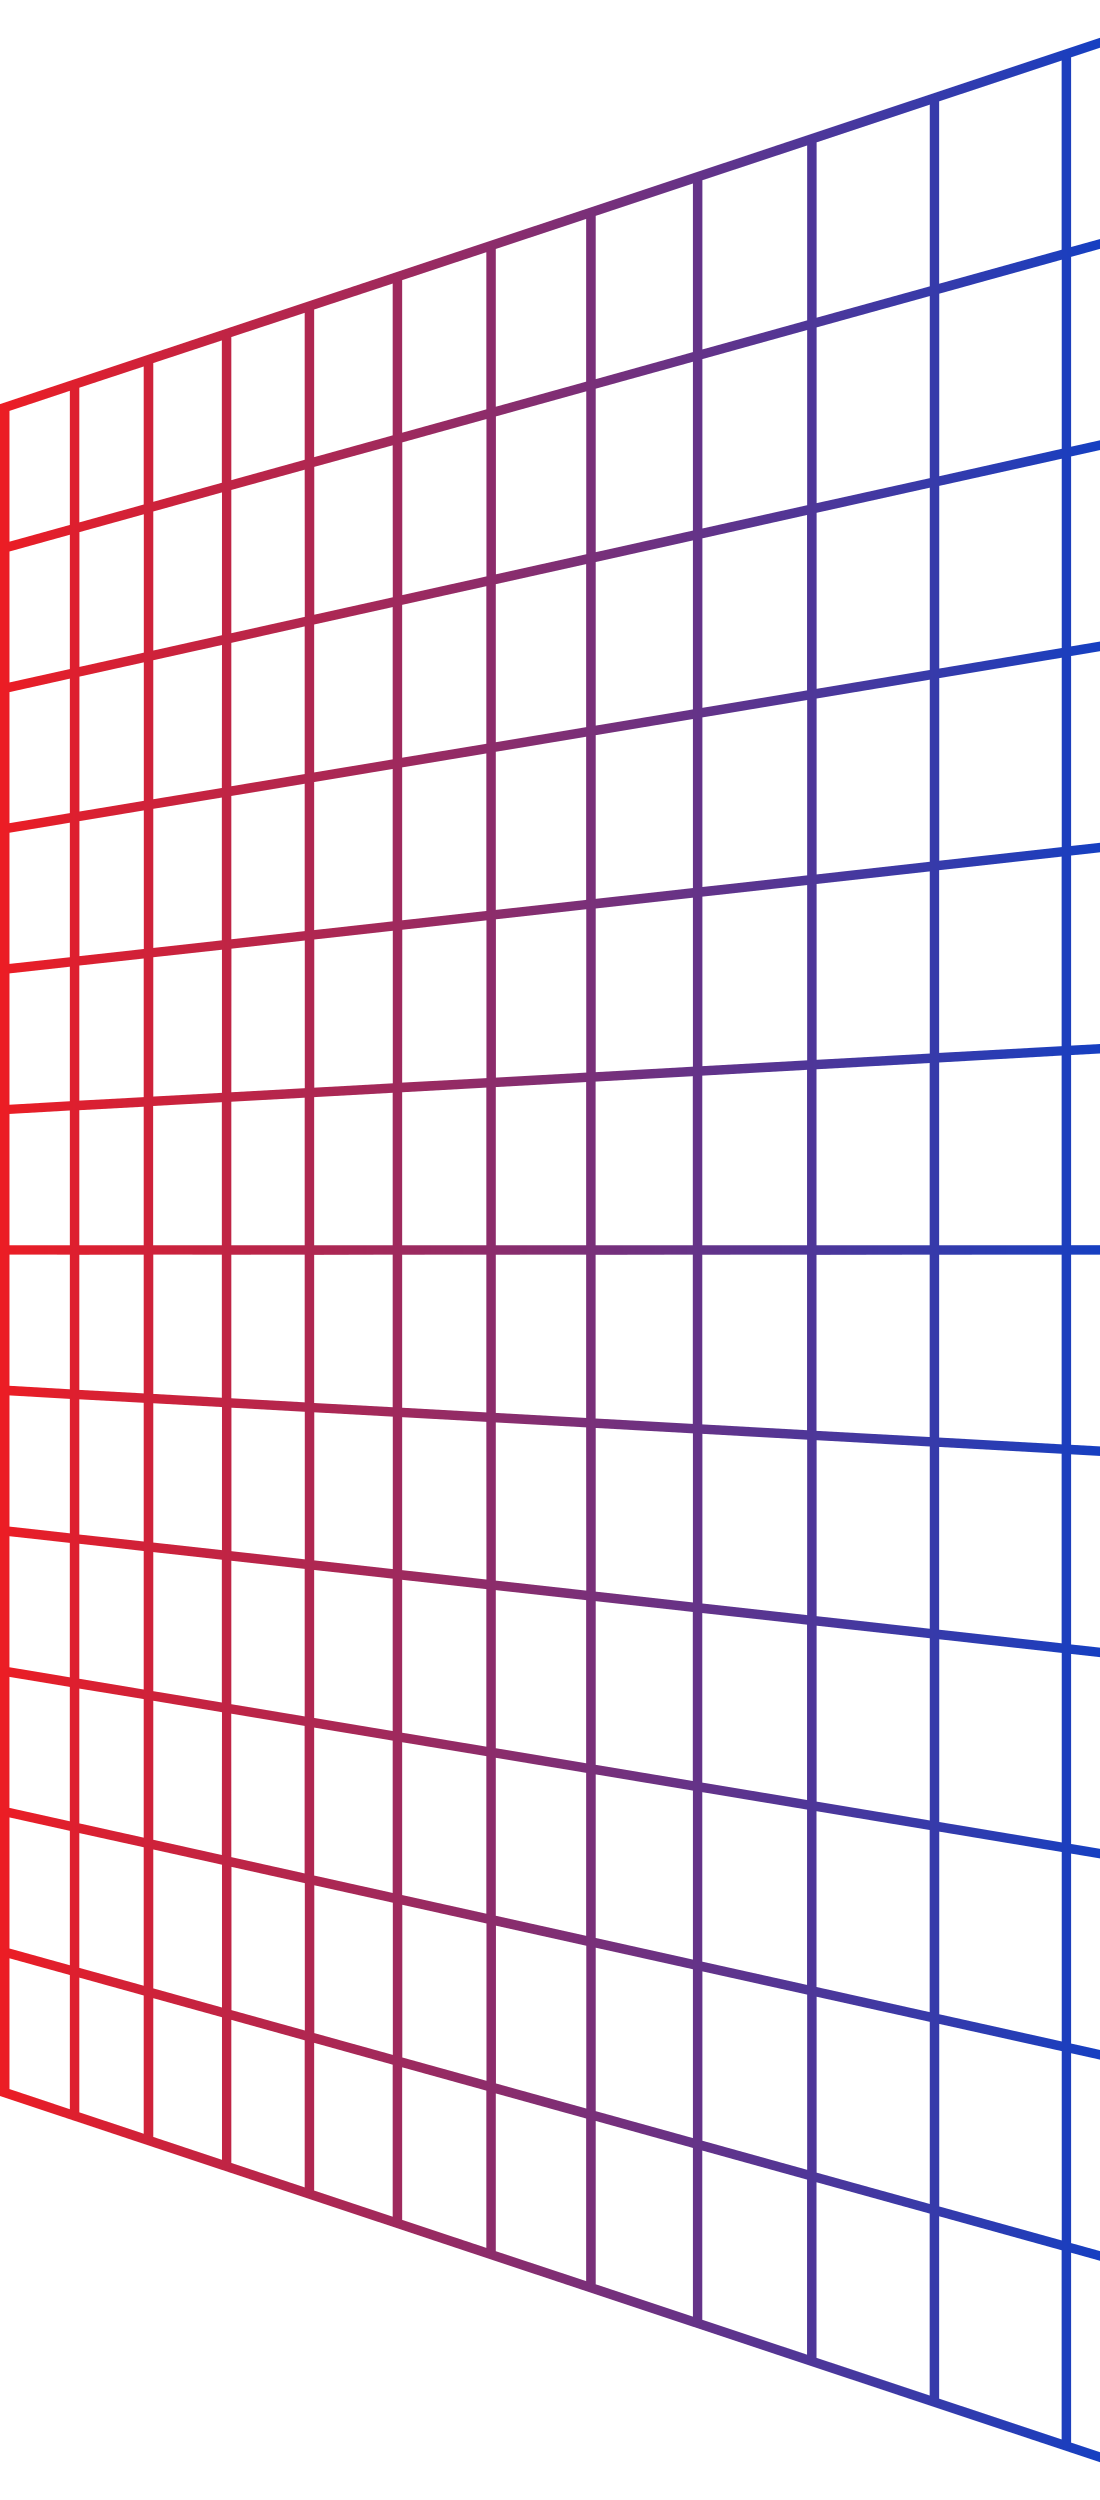
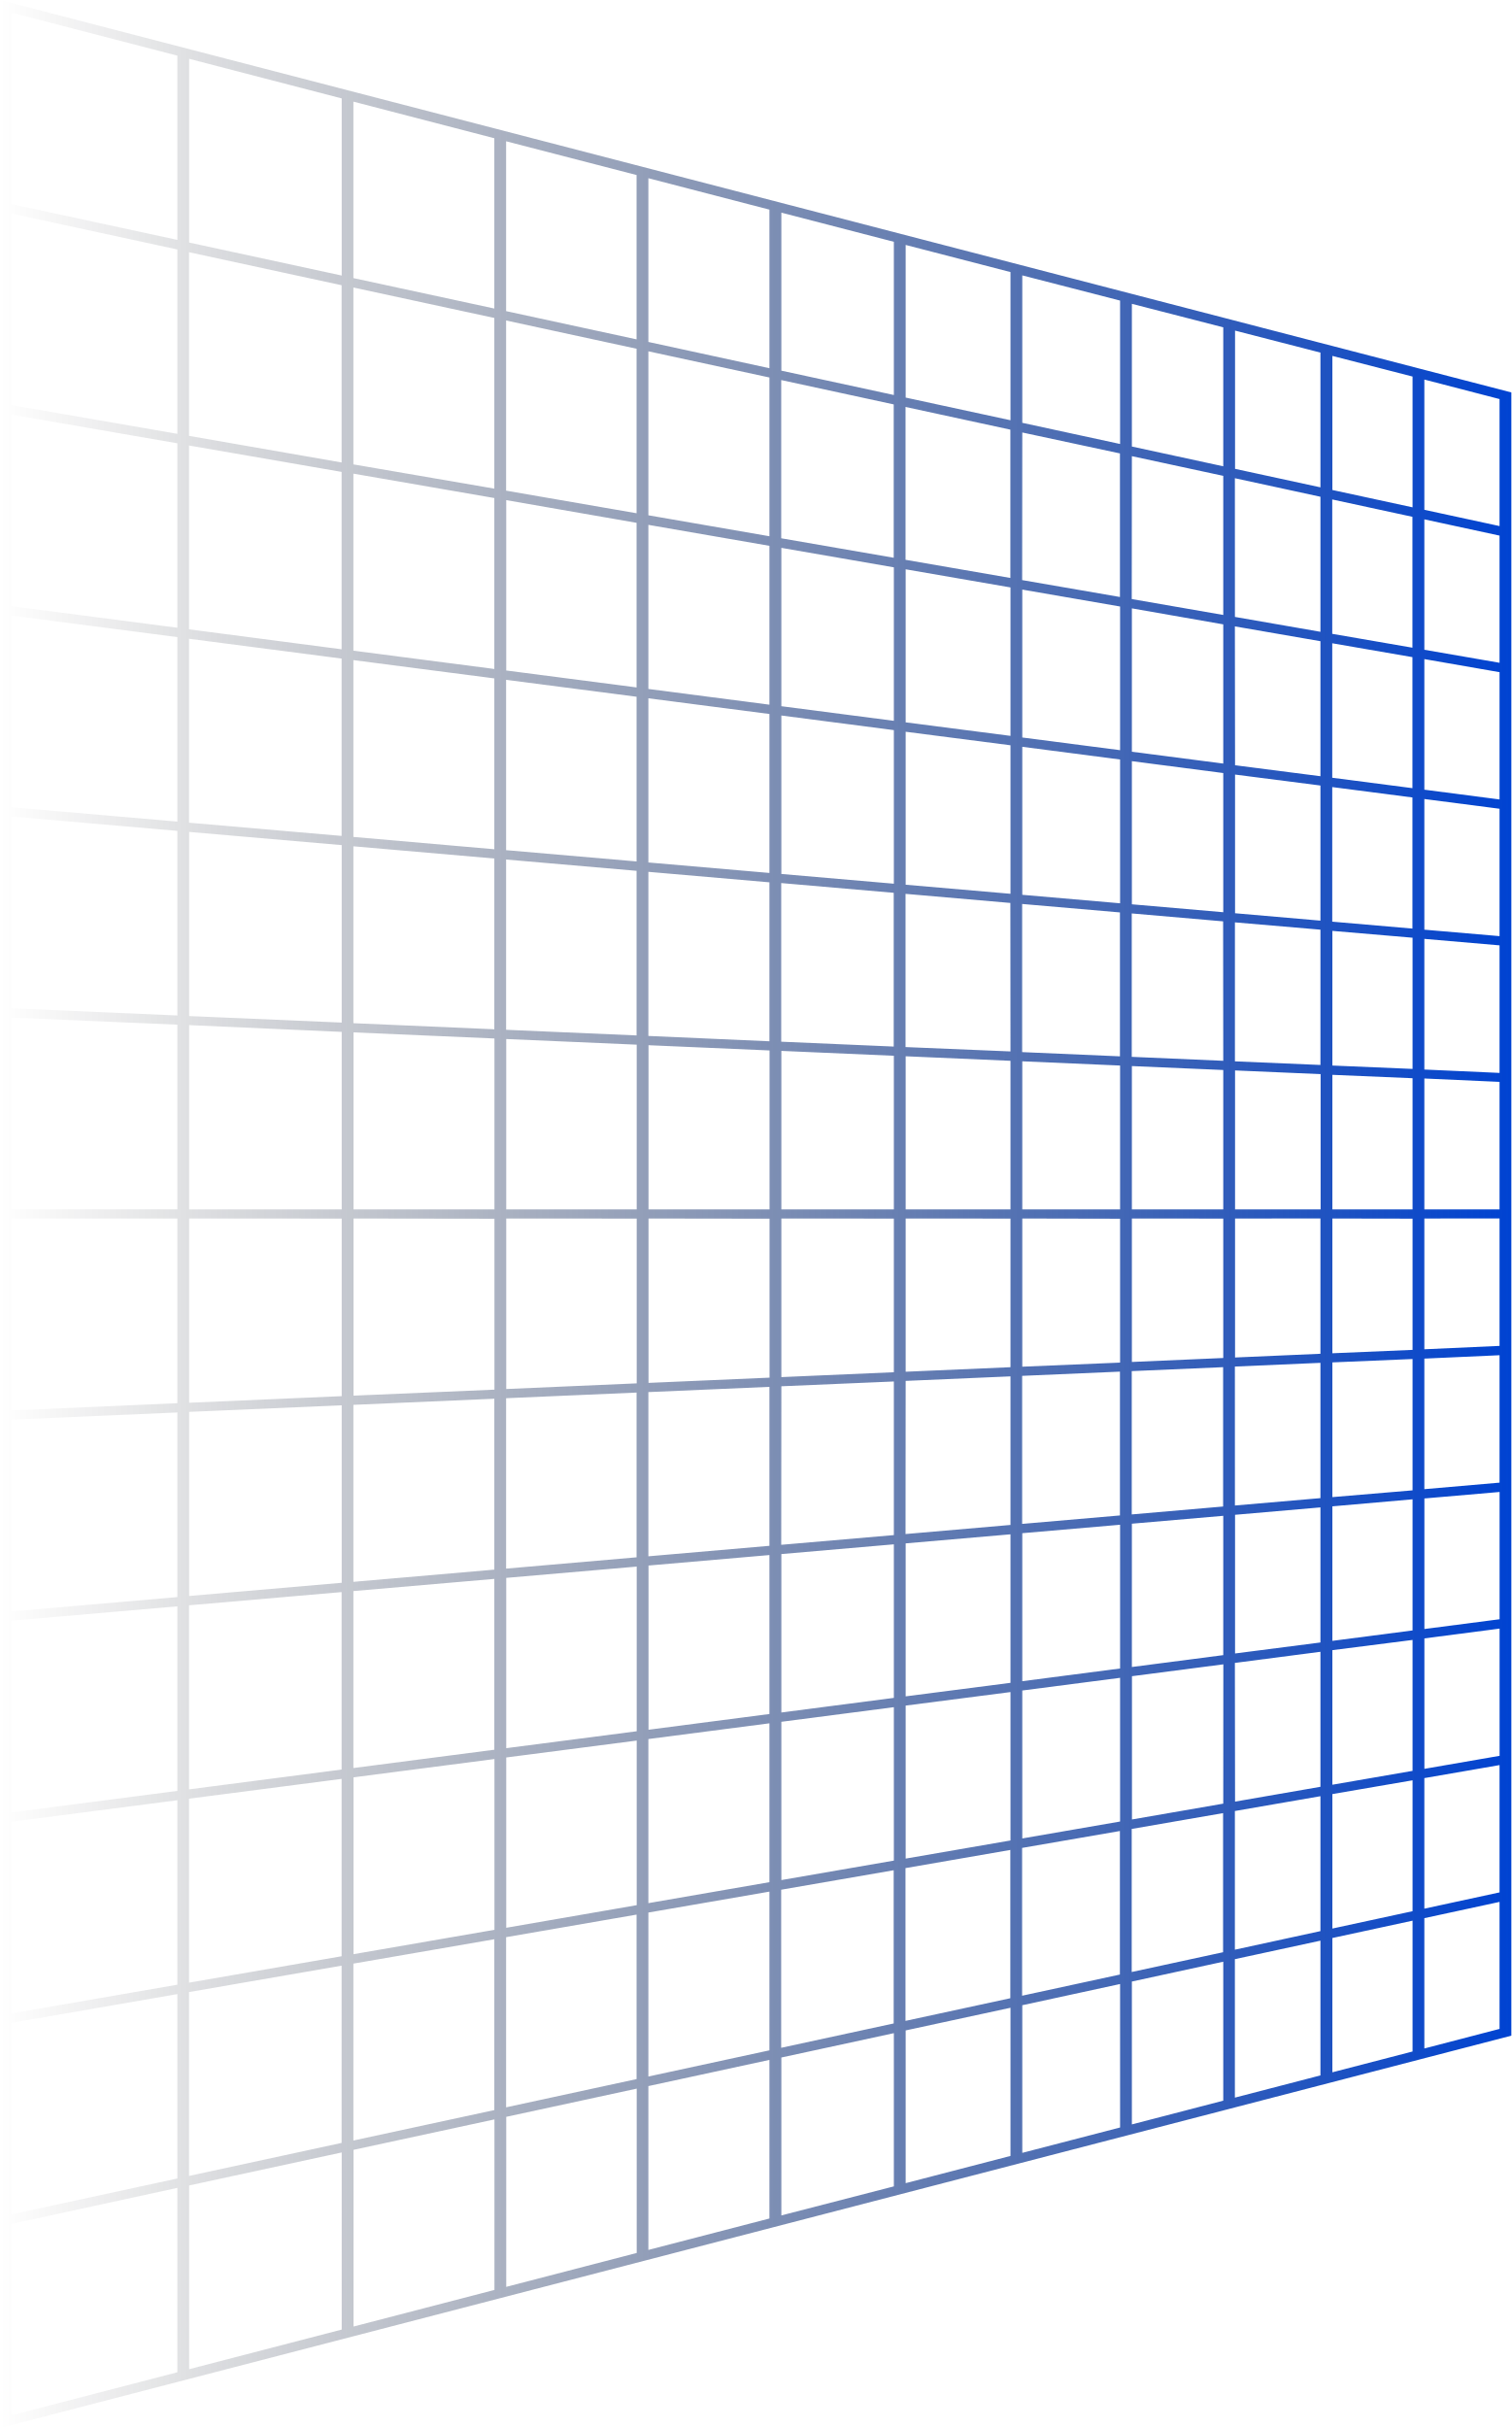
- <svg xmlns="http://www.w3.org/2000/svg" width="452" height="1028" viewBox="0 0 452 1028" fill="none">
-   <path d="M1.332 165.713L0 166.157L0 861.886L496.45 1027.16L499 1028L499 0L1.332 165.713ZM436.543 24.903V102.69L386.176 116.666V41.672L436.543 24.903ZM241.02 299.005L203.875 305.191V240.206L241.02 231.958V299.005ZM244.959 231.099L284.926 222.22V291.701L244.959 298.36V231.099ZM199.978 305.835L165.369 311.563V248.712L199.978 241.037V305.835ZM161.472 312.251L129.184 317.621V256.789L161.472 249.629V312.251ZM125.287 318.279L95.119 323.292V264.35L125.287 257.576V318.279ZM91.222 324.008L63.03 328.647L63.03 271.481L91.279 265.209L91.222 324.008ZM91.222 327.946V386.658L63.03 389.794L63.03 332.585L91.222 327.946ZM95.119 327.301L125.287 322.275V382.878L95.119 386.229V327.301ZM129.184 321.573L161.472 316.189L161.472 378.854L129.184 382.448L129.184 321.573ZM165.369 315.544L199.978 309.816L199.978 374.586L165.369 378.424L165.369 315.544ZM203.875 309.129L241.02 302.943L241.02 370.032L203.875 374.157L203.875 309.129ZM244.959 302.298L284.926 295.654V365.164L244.959 369.603L244.959 302.298ZM288.822 294.995L331.898 287.835V359.951L288.822 364.734V294.995ZM288.822 291.057V221.361L331.855 211.752V283.883L288.822 291.057ZM335.794 210.864L382.322 200.539V275.491L335.794 283.238V210.864ZM335.794 206.883V134.624L382.322 121.736V196.616L335.794 206.883ZM331.898 207.742L288.822 217.308V147.655L331.898 135.698V207.742ZM284.926 218.167L244.959 227.046V159.827L284.926 148.743V218.167ZM241.063 227.905L203.918 236.153V171.226L241.063 160.915V227.905ZM200.021 237.013L165.412 244.703V181.909L200.021 172.3V237.013ZM161.515 245.605L129.227 252.765V191.976L161.472 183.112L161.515 245.605ZM125.33 253.638L95.119 260.369L95.119 201.47L125.287 193.136L125.33 253.638ZM91.265 261.199L63.03 267.5V210.32L91.279 202.473L91.265 261.199ZM59.134 268.359L32.661 274.231L32.661 218.812L59.134 211.466V268.359ZM59.134 272.355L59.134 329.292L32.661 333.702V278.226L59.134 272.355ZM59.134 333.244L59.134 390.224L32.661 393.159L32.661 337.64L59.134 333.244ZM91.265 390.525L91.265 449.366L63.03 450.898V393.618L91.265 390.525ZM95.162 390.095L125.33 386.744V447.461L95.119 449.137L95.162 390.095ZM129.227 386.314L161.515 382.734V445.457L129.227 447.247V386.314ZM165.412 382.305L200.021 378.453V443.323L165.369 445.17L165.412 382.305ZM203.918 378.009L241.063 373.885V441.046L203.918 443.108V378.009ZM244.959 373.57L284.926 369.13V438.612L244.959 440.874V373.57ZM288.822 368.701L331.898 363.918V436.005L288.822 438.397V368.701ZM335.794 363.488L382.322 358.319V433.213L335.794 435.791V363.488ZM335.794 359.564V287.233L382.322 279.486V354.352L335.794 359.564ZM386.219 278.842L436.586 270.45V348.323L386.219 353.922V278.842ZM386.219 274.904V199.795L436.586 188.625V266.455L386.219 274.904ZM386.219 195.814V120.762L436.586 106.785V184.544L386.219 195.814ZM382.322 43.032V117.74L335.794 130.628V58.526L382.322 43.032ZM331.898 59.815V131.731L288.822 143.688V74.107L331.898 59.815ZM284.926 75.453V144.777L244.959 155.903V88.756L284.926 75.453ZM241.02 90.031V156.934L203.875 167.245V102.375L241.02 90.031ZM199.978 103.706V168.333L165.369 177.928V115.191L199.978 103.706ZM161.472 116.595V179.016L129.184 187.981V127.263L161.472 116.595ZM125.287 128.638V189.055L95.119 197.432V138.59L125.287 128.638ZM91.222 139.979V198.506L63.03 206.339L63.03 149.288L91.222 139.979ZM59.091 150.691L59.091 207.456L32.618 214.802V159.426L59.091 150.691ZM3.896 168.963L28.722 160.701L28.722 215.847L3.896 222.735L3.896 168.963ZM3.896 226.774L28.722 219.886L28.722 275.104L3.896 280.618L3.896 226.774ZM3.896 284.599L28.722 279.057L28.722 334.347L3.896 338.485L3.896 284.599ZM3.896 342.423L28.722 338.299L28.722 393.618L3.896 396.353L3.896 342.423ZM59.091 394.133V451.142L32.618 452.574V397.026L59.091 394.133ZM3.896 400.262L28.722 397.513L28.722 452.832L3.896 454.264L3.896 400.262ZM3.896 512.06L3.896 458.058L28.722 456.626L28.722 512.06H3.896ZM32.618 512.06L32.618 456.512L59.091 455.08L59.091 512.06H32.618ZM62.973 512.06L62.973 454.779L91.222 453.218V512.06H62.973ZM95.119 512.06V453.032L125.287 451.371V512.06H95.119ZM129.184 512.06V451.142L161.472 449.352V512.06H129.184ZM165.369 512.06V449.137L199.978 447.218V512.06H165.369ZM203.875 512.06V447.003L241.02 444.941V512.06H203.875ZM244.916 512.06V444.755L284.883 442.535V512.06H244.916ZM288.779 512.06V442.306L331.855 439.915V512.06H288.779ZM335.751 512.06V439.686L382.279 437.108V512.06H335.751ZM386.176 512.06V436.893L436.543 434.029V512.06H386.176ZM3.896 627.738L3.896 573.794L28.722 575.226L28.722 630.502L3.896 627.738ZM32.618 575.398L59.091 576.83L59.091 633.867L32.618 631.003L32.618 575.398ZM331.855 816.205L288.779 806.639V736.943L331.855 744.103V816.205ZM335.751 744.762L382.279 752.509V827.389L335.751 817.064V744.762ZM95.09 704.666L125.259 709.692V770.352L95.119 763.65L95.09 704.666ZM91.222 762.791L63.03 756.519L63.03 699.353L91.279 704.064L91.222 762.791ZM129.184 710.379L161.472 715.749V778.386L129.184 771.226V710.379ZM165.369 716.408L199.978 722.136V786.92L165.369 779.245V716.408ZM203.875 722.809L241.02 728.995L241.02 796.014L203.875 787.765V722.809ZM244.959 729.64L284.926 736.299V805.78L244.959 796.902L244.959 729.64ZM288.779 733.005V663.28L331.855 668.063V740.165L288.779 733.005ZM284.883 732.361L244.959 725.702V658.397L284.883 662.836V732.361ZM241.02 725.057L203.875 718.871V653.858L241.02 657.982V725.057ZM199.978 718.227L165.369 712.499V649.619L199.978 653.457V718.227ZM161.472 711.811L129.184 706.427V645.566L161.472 649.146V711.811ZM125.287 705.797L95.119 700.77L95.119 641.786L125.287 645.122L125.287 705.797ZM91.222 700.069L63.03 695.415V638.22L91.222 641.356L91.222 700.069ZM59.091 694.727L32.618 690.317V634.798L59.091 637.776V694.727ZM59.091 698.665L59.091 755.645L32.618 749.774L32.618 694.341L59.091 698.665ZM59.091 759.598V816.534L32.618 809.188V753.769L59.091 759.598ZM63.03 760.5L91.279 766.772V825.485L63.03 817.623V760.5ZM95.176 767.66L125.344 774.362V834.936L95.176 826.559V767.66ZM129.241 775.235L161.53 782.395L161.53 844.974L129.241 836.01L129.241 775.235ZM165.426 783.254L200.035 790.944L200.035 855.628L165.426 846.034L165.426 783.254ZM203.932 791.847L241.077 800.095V867.027L203.932 856.717L203.932 791.847ZM244.959 800.897L284.926 809.761V879.185L244.959 868.101V800.897ZM288.822 810.635L331.898 820.186V892.231L288.822 880.273V810.635ZM335.794 821.06L382.322 831.384V906.279L335.794 893.391V821.06ZM386.219 832.244L436.586 843.428V921.272L386.219 907.296V832.244ZM386.219 828.263V753.168L436.586 761.545V839.447L386.219 828.263ZM386.219 749.216V674.078L436.586 679.677V757.607L386.219 749.216ZM382.322 748.571L335.794 740.824V668.493L382.322 673.648V748.571ZM335.794 664.569V592.209L382.322 594.801V669.739L335.794 664.569ZM331.898 664.14L288.822 659.357V589.603L331.898 591.995V664.14ZM284.926 658.927L244.959 654.488V587.183L284.926 589.403V658.927ZM241.063 654.058L203.875 649.948V584.906L241.02 586.94L241.063 654.058ZM200.021 649.504L165.369 645.652V582.744L199.978 584.663L200.021 649.504ZM161.515 645.208L129.227 641.628V580.739L161.515 582.529V645.208ZM125.33 641.199L95.162 637.848V578.849L125.33 580.524V641.199ZM91.265 637.418L63.03 634.296L63.03 577.016L91.279 578.591L91.265 637.418ZM3.882 631.69L28.707 634.44L28.707 689.715L3.882 685.577L3.882 631.69ZM3.882 689.543L28.707 693.682L28.707 748.915L3.882 743.402L3.882 689.543ZM3.896 747.325L28.722 752.839L28.722 808.114L3.896 801.226L3.896 747.325ZM3.896 859.022L3.896 805.25L28.722 812.138L28.722 867.314L3.896 859.022ZM32.618 868.588L32.618 813.198L59.091 820.544L59.091 877.395L32.618 868.588ZM63.03 878.713L63.03 821.661L91.279 829.494V888.121L63.03 878.713ZM95.119 889.41V830.568L125.287 838.974V899.462L95.119 889.41ZM129.184 900.766V840.02L161.472 848.998V911.506L129.184 900.766ZM165.369 912.809V850.072L199.978 859.667V924.337L165.369 912.809ZM203.875 925.697V860.827L241.02 871.137V937.998L203.875 925.697ZM244.959 939.301V872.14L284.926 883.238V952.604L244.959 939.301ZM288.779 953.893V884.312L331.855 896.255V968.242L288.779 953.893ZM335.751 969.545V897.343L382.279 910.231V985.04L335.751 969.545ZM386.176 986.328V911.334L436.543 925.31V1003.1L386.176 986.328ZM495.118 1022.6L440.439 1004.4V926.327L495.118 941.564V1022.6ZM495.118 937.525L440.439 922.36V844.287L495.118 856.43V937.525ZM495.118 852.449L440.439 840.306V762.204L495.118 771.297V852.449ZM495.118 767.359L440.439 758.251V680.106L495.118 686.178V767.359ZM495.118 601.059V682.255L440.439 676.197V598.023L495.118 601.059ZM436.543 675.725L386.176 670.14V594.988L436.543 597.78V675.725ZM495.118 515.912L495.118 597.164L440.439 594.1L440.439 515.912H495.118ZM436.543 515.912L436.543 593.914L386.176 591.121L386.176 515.94L436.543 515.912ZM382.279 515.912L382.279 590.906L335.751 588.372L335.751 515.998L382.279 515.912ZM331.855 515.912L331.855 588.1L288.779 585.708L288.779 515.94L331.855 515.912ZM284.883 515.912L284.883 585.508L244.916 583.288V515.983L284.883 515.912ZM241.02 515.912V583.059L203.875 580.997V515.94L241.02 515.912ZM199.978 515.912V580.782L165.369 578.863V515.94L199.978 515.912ZM161.472 515.912V578.648L129.184 576.916V515.998L161.472 515.912ZM125.287 515.912V576.643L95.119 574.968V515.94L125.287 515.912ZM91.222 515.912V574.753L63.03 573.178V515.897L91.222 515.912ZM59.091 515.912V572.963L32.618 571.531V515.969L59.091 515.912ZM28.722 515.912L28.722 571.273L3.896 569.841L3.896 515.883L28.722 515.912ZM495.118 512.031H440.439V433.843L495.118 430.85V512.031ZM386.176 432.955V357.817L436.543 352.233V430.191L386.176 432.955ZM495.118 426.912L440.439 429.948V351.789L495.118 345.717V426.912ZM495.118 341.793L440.439 347.865V269.749L495.118 260.641V341.793ZM495.118 256.674L440.439 265.782V187.694L495.118 175.565V256.674ZM495.118 171.541L440.439 183.685V105.625L495.118 90.446V171.541ZM440.439 101.573V23.571L495.118 5.37V86.436L440.439 101.573Z" fill="url(#paint0_linear_2_918)" />
+ <svg xmlns="http://www.w3.org/2000/svg" width="315" height="506" viewBox="0 0 315 506" fill="none">
+   <path d="M314.159 81.567L315 81.785V424.236L1.61 505.584L0 506L0 0L314.159 81.567ZM39.427 12.258L39.427 50.546L71.222 57.425V20.512L39.427 12.258ZM162.853 147.175L186.302 150.22V118.234L162.853 114.174V147.175ZM160.367 113.751L135.137 109.381V143.581L160.367 146.858V113.751ZM188.761 150.538L210.609 153.357V122.421L188.761 118.643V150.538ZM213.069 153.695L233.451 156.339V126.396L213.069 122.872V153.695ZM235.911 156.663L254.955 159.13V130.118L235.911 126.784V156.663ZM257.415 159.482L275.211 161.766V133.628L257.379 130.541L257.415 159.482ZM257.415 161.421V190.32L275.211 191.864V163.704L257.415 161.421ZM254.955 161.103L235.911 158.629V188.459L254.955 190.109V161.103ZM233.451 158.284L213.069 155.634L213.069 186.479L233.451 188.248V158.284ZM210.609 155.317L188.761 152.497L188.761 184.378L210.609 186.267L210.609 155.317ZM186.302 152.159L162.853 149.114V182.137L186.302 184.167V152.159ZM160.367 148.797L135.137 145.526V179.74L160.367 181.925V148.797ZM132.677 145.202L105.485 141.677V177.174L132.677 179.529V145.202ZM132.677 143.263V108.958L105.512 104.228V139.732L132.677 143.263ZM103.026 103.791L73.654 98.709V135.602L103.026 139.415V103.791ZM103.026 101.832V66.264L73.654 59.92V96.778L103.026 101.832ZM105.485 102.254L132.677 106.963V72.678L105.485 66.793V102.254ZM135.137 107.386L160.367 111.756V78.67L135.137 73.214V107.386ZM162.826 112.179L186.274 116.239V84.281L162.826 79.205V112.179ZM188.734 116.662L210.582 120.447V89.539L188.734 84.809V116.662ZM213.041 120.891L233.424 124.415V94.494L213.069 90.131L213.041 120.891ZM235.884 124.845L254.955 128.158V99.167L235.911 95.065L235.884 124.845ZM257.388 128.567L275.211 131.668V103.523L257.379 99.661L257.388 128.567ZM277.671 132.091L294.382 134.981V107.703L277.671 104.087V132.091ZM277.671 134.058V162.083L294.382 164.254V136.948L277.671 134.058ZM277.671 164.029V192.075L294.382 193.52V166.193L277.671 164.029ZM257.388 192.223V221.186L275.211 221.94V193.746L257.388 192.223ZM254.928 192.012L235.884 190.362V220.249L254.955 221.073L254.928 192.012ZM233.424 190.151L213.041 188.389V219.262L233.424 220.143V190.151ZM210.582 188.177L188.734 186.281V218.211L210.609 219.121L210.582 188.177ZM186.274 186.063L162.826 184.033V217.091L186.274 218.106V186.063ZM160.367 183.878L135.137 181.693V215.892L160.367 217.006V183.878ZM132.677 181.481L105.485 179.127V214.61L132.677 215.787V181.481ZM103.026 178.915L73.654 176.371V213.235L103.026 214.504V178.915ZM103.026 176.984V141.381L73.654 137.568V174.418L103.026 176.984ZM71.195 137.251L39.4 133.12V171.451L71.195 174.207V137.251ZM71.195 135.313V98.343L39.4 92.844V131.154L71.195 135.313ZM71.195 96.383V59.441L39.4 52.562V90.836L71.195 96.383ZM73.654 21.181V57.954L103.026 64.298V28.808L73.654 21.181ZM105.485 29.442V64.84L132.677 70.726V36.477L105.485 29.442ZM135.137 37.139V71.262L160.367 76.738V43.687L135.137 37.139ZM162.853 44.315V77.246L186.302 82.321V50.391L162.853 44.315ZM188.761 51.046V82.857L210.609 87.579V56.699L188.761 51.046ZM213.069 57.39V88.115L233.451 92.527V62.641L213.069 57.39ZM235.911 63.318V93.056L254.955 97.179V68.217L235.911 63.318ZM257.415 68.9V97.708L275.211 101.564V73.482L257.415 68.9ZM277.698 74.173V102.113L294.409 105.729V78.472L277.698 74.173ZM312.54 83.167L296.869 79.1V106.244L312.54 109.634V83.167ZM312.54 111.622L296.869 108.232V135.411L312.54 138.125V111.622ZM312.54 140.084L296.869 137.357V164.571L312.54 166.608V140.084ZM312.54 168.547L296.869 166.517V193.746L312.54 195.092V168.547ZM277.698 193.999V222.06L294.409 222.765V195.423L277.698 193.999ZM312.54 197.016L296.869 195.663V222.892L312.54 223.597V197.016ZM312.54 252.045V225.465L296.869 224.76V252.045H312.54ZM294.409 252.045V224.703L277.698 223.998V252.045H294.409ZM275.247 252.045V223.85L257.415 223.082V252.045H275.247ZM254.955 252.045V222.99L235.911 222.173V252.045H254.955ZM233.451 252.045V222.06L213.069 221.179V252.045H233.451ZM210.609 252.045V221.073L188.761 220.129V252.045H210.609ZM186.302 252.045V220.023L162.853 219.008V252.045H186.302ZM160.394 252.045V218.916L135.164 217.824V252.045H160.394ZM132.704 252.045V217.711L105.512 216.534V252.045H132.704ZM103.053 252.045V216.421L73.681 215.152V252.045L103.053 252.045ZM71.222 252.045V215.047L39.427 213.637V252.045H71.222ZM312.54 308.984V282.432L296.869 283.136V310.344L312.54 308.984ZM294.409 283.221L277.698 283.926V312.001L294.409 310.591V283.221ZM105.512 401.751L132.704 397.042V362.737L105.512 366.261V401.751ZM103.053 366.585L73.681 370.398V407.256L103.053 402.174V366.585ZM254.973 346.849L235.929 349.323V379.181L254.955 375.882L254.973 346.849ZM257.415 375.459L275.211 372.372V344.234L257.379 346.553L257.415 375.459ZM233.451 349.661L213.069 352.305V383.135L233.451 379.611V349.661ZM210.609 352.629L188.761 355.448V387.336L210.609 383.558V352.629ZM186.302 355.78L162.853 358.825V391.812L186.302 387.752V355.78ZM160.367 359.142L135.137 362.419V396.619L160.367 392.249V359.142ZM132.704 360.798V326.478L105.512 328.833V364.323L132.704 360.798ZM135.164 360.481L160.367 357.203V324.075L135.164 326.26V360.481ZM162.853 356.886L186.302 353.841V321.84L162.853 323.87V356.886ZM188.761 353.524L210.609 350.705V319.754L188.761 321.643V353.524ZM213.069 350.366L233.451 347.716V317.759L213.069 319.521V350.366ZM235.911 347.406L254.955 344.932V315.898L235.911 317.541V347.406ZM257.415 344.586L275.211 342.296V314.143L257.415 315.687V344.586ZM277.698 341.957L294.409 339.786V312.459L277.698 313.925V341.957ZM277.698 343.896V371.942L294.409 369.052V341.767L277.698 343.896ZM277.698 373.888V401.913L294.409 398.297V371.019L277.698 373.888ZM275.211 374.332L257.379 377.419V406.318L275.211 402.449V374.332ZM254.919 377.856L235.875 381.155V410.97L254.919 406.847V377.856ZM233.415 381.585L213.032 385.109V415.911L233.415 411.499V381.585ZM210.573 385.532L188.725 389.317V421.156L210.573 416.433V385.532ZM186.265 389.761L162.817 393.821V426.766L186.265 421.691V389.761ZM160.367 394.216L135.137 398.579V432.751L160.367 427.295V394.216ZM132.677 399.009L105.485 403.71V439.172L132.677 433.286V399.009ZM103.026 404.14L73.654 409.222V446.087L103.026 439.743V404.14ZM71.195 409.645L39.4 415.15V453.467L71.195 446.587V409.645ZM71.195 407.686V370.723L39.4 374.846V413.191L71.195 407.686ZM71.195 368.777V331.793L39.4 334.549V372.908L71.195 368.777ZM73.654 368.46L103.026 364.647V329.044L73.654 331.582V368.46ZM103.026 327.113V291.496L73.654 292.772V329.657L103.026 327.113ZM105.485 326.901L132.677 324.547V290.213L105.485 291.39V326.901ZM135.137 324.336L160.367 322.151V289.022L135.137 290.115V324.336ZM162.826 321.939L186.302 319.916V287.901L162.853 288.902L162.826 321.939ZM188.734 319.698L210.609 317.802V286.837L188.761 287.781L188.734 319.698ZM213.041 317.583L233.424 315.821V285.85L213.041 286.731V317.583ZM235.884 315.609L254.928 313.96V284.92L235.884 285.744V315.609ZM257.388 313.749L275.211 312.212V284.018L257.379 284.793L257.388 313.749ZM312.549 310.929L296.878 312.283V339.49L312.549 337.453V310.929ZM312.549 339.406L296.878 341.443V368.629L312.549 365.916V339.406ZM312.54 367.847L296.869 370.561V397.768L312.54 394.378V367.847ZM312.54 422.826V396.359L296.869 399.749V426.907L312.54 422.826ZM294.409 427.535V400.271L277.698 403.886V431.87L294.409 427.535ZM275.211 432.518V404.436L257.379 408.292V437.149L275.211 432.518ZM254.955 437.783V408.821L235.911 412.958V442.731L254.955 437.783ZM233.451 443.373V413.473L213.069 417.892V448.659L233.451 443.373ZM210.609 449.301V418.421L188.761 423.143V454.975L210.609 449.301ZM186.302 455.645V423.714L162.853 428.789V461.699L186.302 455.645ZM160.367 462.341V429.283L135.137 434.745V468.889L160.367 462.341ZM132.704 469.523V435.274L105.512 441.153V476.586L132.704 469.523ZM103.053 477.227V441.688L73.681 448.032V484.854L103.053 477.227ZM71.222 485.488V448.575L39.427 455.454V493.742L71.222 485.488ZM2.451 503.343L36.967 494.384V455.955L2.451 463.454V503.343ZM2.451 461.467L36.967 454.002V415.573L2.451 421.55V461.467ZM2.451 419.591L36.967 413.614V375.17L2.451 379.646V419.591ZM2.451 377.708L36.967 373.225V334.761L2.451 337.749V377.708ZM2.451 295.852V335.818L36.967 332.836V294.358L2.451 295.852ZM39.427 332.604L71.222 329.855V292.864L39.427 294.238V332.604ZM2.451 253.941V293.935L36.967 292.427V253.941H2.451ZM39.427 253.941V292.335L71.222 290.96L71.222 253.955L39.427 253.941ZM73.681 253.941L73.681 290.855L103.053 289.607L103.053 253.983L73.681 253.941ZM105.512 253.941L105.512 289.473L132.704 288.296L132.704 253.955L105.512 253.941ZM135.164 253.941L135.164 288.197L160.394 287.105L160.394 253.976L135.164 253.941ZM162.853 253.941L162.853 286.992L186.302 285.977L186.302 253.955L162.853 253.941ZM188.761 253.941V285.871L210.609 284.927V253.955L188.761 253.941ZM213.069 253.941V284.821L233.451 283.968V253.983L213.069 253.941ZM235.911 253.941V283.834L254.955 283.01V253.955L235.911 253.941ZM257.415 253.941V282.904L275.211 282.128V253.934L257.415 253.941ZM277.698 253.941V282.023L294.409 281.318V253.969L277.698 253.941ZM296.869 253.941V281.191L312.54 280.486V253.927L296.869 253.941ZM2.451 252.031H36.967V213.545L2.451 212.072V252.031ZM71.222 213.108V176.124L39.427 173.375V211.748L71.222 213.108ZM2.451 210.134L36.967 211.628V173.157L2.451 170.168V210.134ZM2.451 168.237L36.967 171.225V132.775L2.451 128.292V168.237ZM2.451 126.34L36.967 130.823V92.386L2.451 86.416V126.34ZM2.451 84.436L36.967 90.413V51.991L2.451 44.519V84.436ZM36.967 49.996L36.967 11.602L2.451 2.643L2.451 42.545L36.967 49.996Z" fill="url(#paint0_linear_280_163)" />
  <defs>
-     <linearGradient id="paint0_linear_2_918" x1="0" y1="514" x2="499" y2="514" gradientUnits="userSpaceOnUse">
-       <stop stop-color="#EC1D24" />
-       <stop offset="1" stop-color="#0043D2" />
+     <linearGradient id="paint0_linear_280_163" x1="315" y1="253" x2="0" y2="253" gradientUnits="userSpaceOnUse">
+       <stop stop-color="#0043D2" />
+       <stop offset="1" stop-opacity="0" />
    </linearGradient>
  </defs>
</svg>
